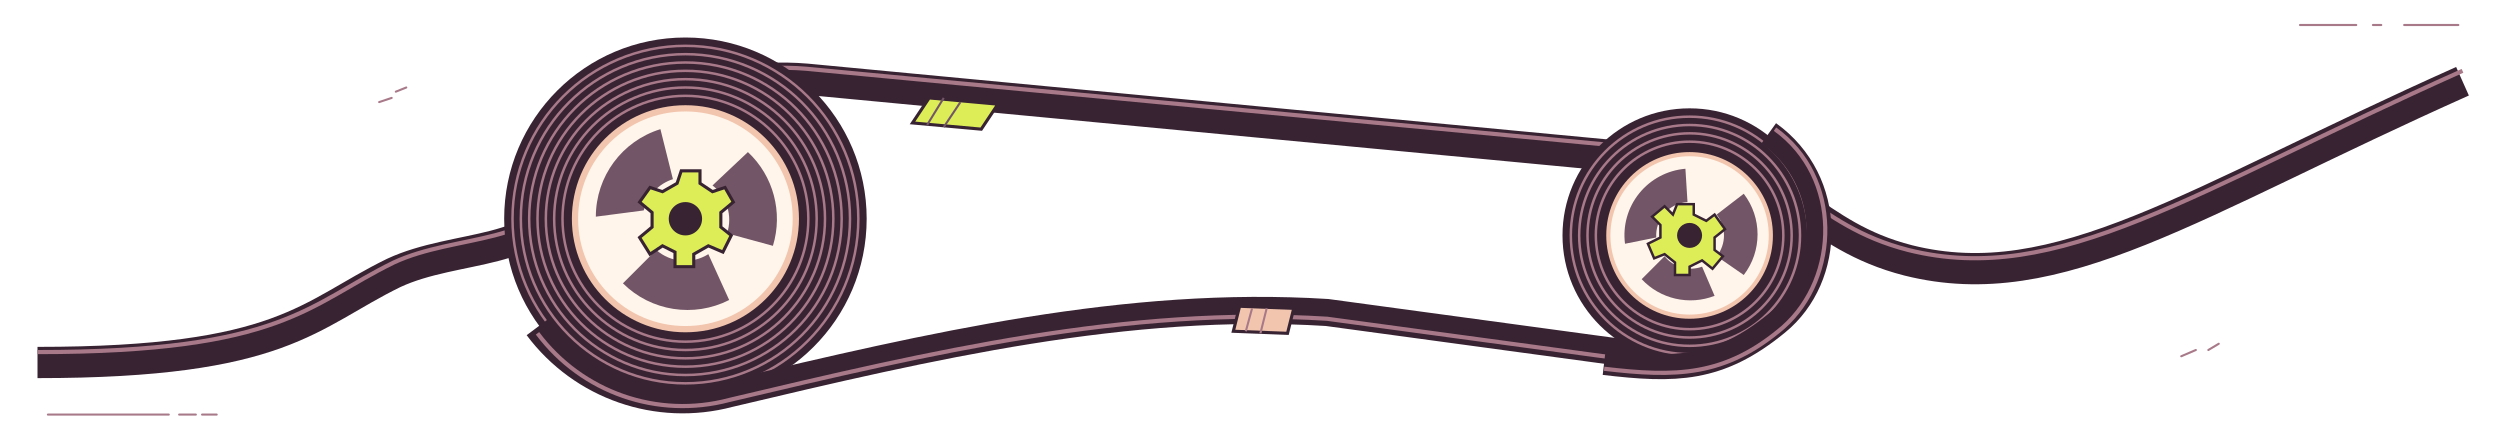
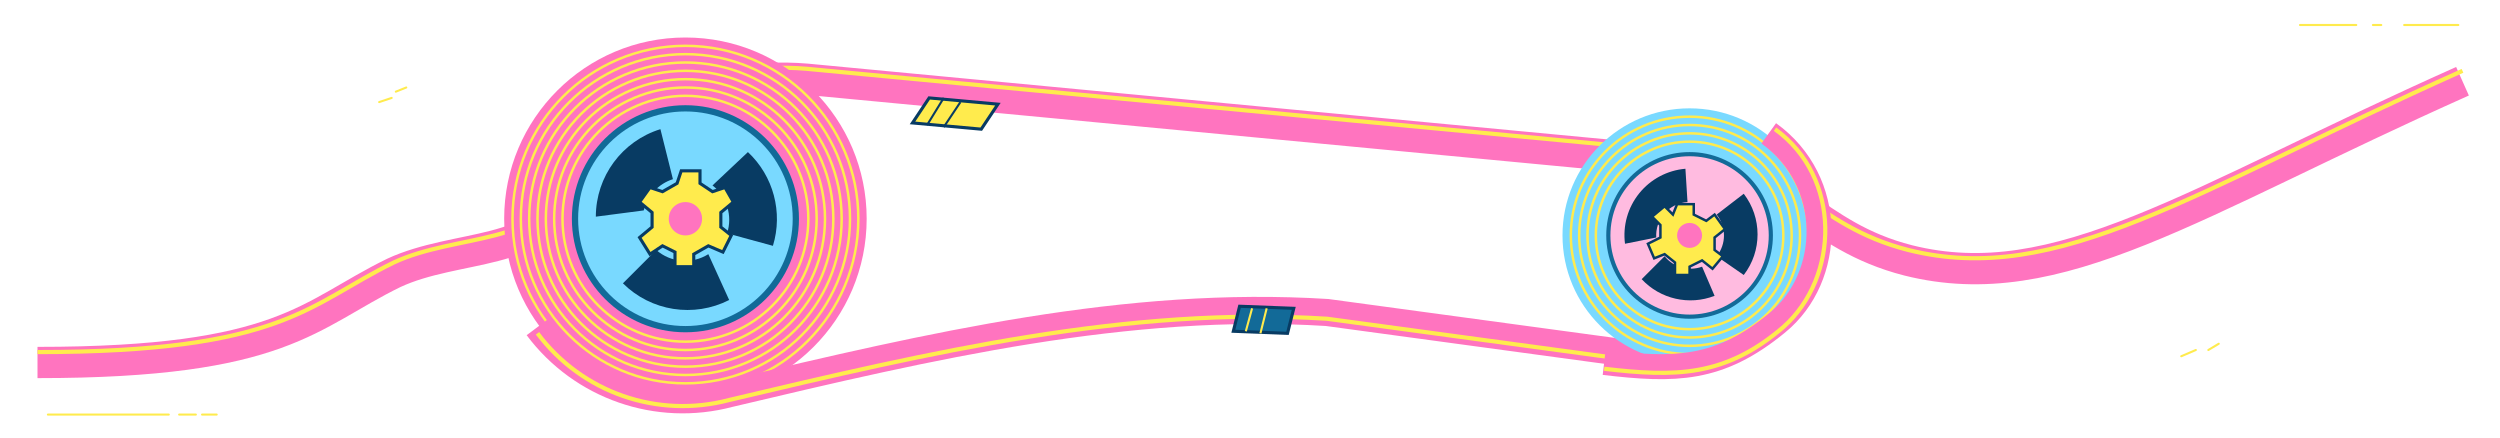
<svg xmlns="http://www.w3.org/2000/svg" viewBox="0 0 1200 210">
  <view id="reels" viewBox="225 0 690 210" />
-   <path d="M18 174C136 174 148 151 189 131C219 117 261 123 270 93C280 56 339 34 387 38L809 78C861 83 869 113 916 125C988 143 1052 97 1182 39" fill="none" stroke="#382333" stroke-width="15" />
-   <path d="M18 169C136 169 148 146 189 126C219 112 261 118 270 88C280 51 339 29 387 33L809 73C861 78 869 108 916 120C988 138 1052 92 1182 34" fill="none" stroke="#a87988" stroke-width="2" />
-   <path d="M446 47L479 50L471 62L438 59Z" fill="#dded58" stroke="#382333" stroke-width="1.5" />
-   <path d="M453 47L445 60M461 49L453 61" stroke="#725667" stroke-width="1" />
-   <circle cx="329" cy="105" r="87" fill="#382333" />
-   <g fill="none" stroke="#a87988" stroke-width="1.2">
+   <path d="M18 174C136 174 148 151 189 131C219 117 261 123 270 93C280 56 339 34 387 38L809 78C861 83 869 113 916 125C988 143 1052 97 1182 39" fill="none" stroke="#ff74bf" stroke-width="15" />
+   <path d="M18 169C136 169 148 146 189 126C219 112 261 118 270 88C280 51 339 29 387 33L809 73C861 78 869 108 916 120C988 138 1052 92 1182 34" fill="none" stroke="#ffeb4d" stroke-width="2" />
+   <path d="M446 47L479 50L471 62L438 59Z" fill="#ffeb4d" stroke="#083b63" stroke-width="1.5" />
+   <path d="M453 47L445 60M461 49L453 61" stroke="#083b63" stroke-width="1" />
+   <circle cx="329" cy="105" r="87" fill="#ff74bf" />
+   <g fill="none" stroke="#ffeb4d" stroke-width="1.2">
    <circle cx="329" cy="105" r="83" />
    <circle cx="329" cy="105" r="79" />
    <circle cx="329" cy="105" r="75" />
    <circle cx="329" cy="105" r="71" />
    <circle cx="329" cy="105" r="67" />
    <circle cx="329" cy="105" r="63" />
    <circle cx="329" cy="105" r="59" />
  </g>
-   <circle cx="329" cy="105" r="53" fill="#fff5ea" stroke="#f2c5ae" stroke-width="3" />
-   <path d="M317 62A44 44 0 0 0 286 104L309 101A21 21 0 0 1 323 86Z M359 73A44 44 0 0 1 371 118L349 112A21 21 0 0 0 342 89Z M350 144A44 44 0 0 1 299 136L315 120A21 21 0 0 0 340 122Z" fill="#725667" />
-   <path d="M327 88H336V94L342 98L348 96L352 103L346 108V115L351 119L347 127L340 124L333 128V134H324V127L318 124L312 128L307 120L313 115V108L307 103L312 96L318 98L325 94Z" transform="translate(0 -6)" fill="#dded58" stroke="#382333" stroke-width="1.5" />
-   <circle cx="329" cy="105" r="8" fill="#382333" />
-   <path d="M258 157A87 87 0 0 0 350 189C447 166 541 144 637 150L799 172" fill="none" stroke="#382333" stroke-width="13" />
-   <path d="M258 160A87 87 0 0 0 350 192C447 169 541 147 637 153L799 175" fill="none" stroke="#a87988" stroke-width="2" />
-   <circle cx="811" cy="113" r="61" fill="#382333" />
-   <g fill="none" stroke="#a87988" stroke-width="1.2">
+   <circle cx="329" cy="105" r="53" fill="#79d9ff" stroke="#126a98" stroke-width="3" />
+   <path d="M317 62A44 44 0 0 0 286 104L309 101A21 21 0 0 1 323 86Z M359 73A44 44 0 0 1 371 118L349 112A21 21 0 0 0 342 89Z M350 144A44 44 0 0 1 299 136L315 120A21 21 0 0 0 340 122Z" fill="#083b63" />
+   <path d="M327 88H336V94L342 98L348 96L352 103L346 108V115L351 119L347 127L340 124L333 128V134H324V127L318 124L312 128L307 120L313 115V108L307 103L312 96L318 98L325 94Z" transform="translate(0 -6)" fill="#ffeb4d" stroke="#083b63" stroke-width="1.5" />
+   <circle cx="329" cy="105" r="8" fill="#ff74bf" />
+   <path d="M258 157A87 87 0 0 0 350 189C447 166 541 144 637 150L799 172" fill="none" stroke="#ff74bf" stroke-width="13" />
+   <path d="M258 160A87 87 0 0 0 350 192C447 169 541 147 637 153L799 175" fill="none" stroke="#ffeb4d" stroke-width="2" />
+   <circle cx="811" cy="113" r="61" fill="#79d9ff" />
+   <g fill="none" stroke="#ffeb4d" stroke-width="1.2">
    <circle cx="811" cy="113" r="57" />
    <circle cx="811" cy="113" r="53" />
    <circle cx="811" cy="113" r="49" />
    <circle cx="811" cy="113" r="45" />
  </g>
-   <circle cx="811" cy="113" r="39" fill="#fff5ea" stroke="#f2c5ae" stroke-width="2" />
-   <path d="M809 81A32 32 0 0 0 780 117L795 114A16 16 0 0 1 810 97Z M837 93A32 32 0 0 1 837 132L824 123A16 16 0 0 0 824 103Z M823 142A32 32 0 0 1 788 134L799 123A16 16 0 0 0 817 128Z" fill="#725667" />
-   <path d="M805 98H813V103L819 106L823 103L828 110L823 114V120L827 123L822 129L817 125L811 128V132H804V126L799 122L794 124L791 117L797 114V108L793 104L799 99L803 103Z" fill="#dded58" stroke="#382333" stroke-width="1.2" />
-   <circle cx="811" cy="113" r="6" fill="#382333" />
-   <path d="M849 64C881 87 880 133 853 155C825 178 804 178 770 174" fill="none" stroke="#382333" stroke-width="12" />
-   <path d="M852 62C884 85 883 133 856 157C828 181 804 181 770 177" fill="none" stroke="#a87988" stroke-width="2" />
-   <path d="M595 147L621 148L618 160L592 159Z" fill="#f2c5ae" stroke="#382333" stroke-width="1.5" />
-   <path d="M601 148L598 159M608 148L605 160" stroke="#a87988" />
-   <g fill="none" stroke="#a87988" stroke-width="1" stroke-linecap="round">
+   <circle cx="811" cy="113" r="39" fill="#ffbbe0" stroke="#126a98" stroke-width="2" />
+   <path d="M809 81A32 32 0 0 0 780 117L795 114A16 16 0 0 1 810 97Z M837 93A32 32 0 0 1 837 132L824 123A16 16 0 0 0 824 103Z M823 142A32 32 0 0 1 788 134L799 123A16 16 0 0 0 817 128Z" fill="#083b63" />
+   <path d="M805 98H813V103L819 106L823 103L828 110L823 114V120L827 123L822 129L817 125L811 128V132H804V126L799 122L794 124L791 117L797 114V108L793 104L799 99L803 103Z" fill="#ffeb4d" stroke="#083b63" stroke-width="1.2" />
+   <circle cx="811" cy="113" r="6" fill="#ff74bf" />
+   <path d="M849 64C881 87 880 133 853 155C825 178 804 178 770 174" fill="none" stroke="#ff74bf" stroke-width="12" />
+   <path d="M852 62C884 85 883 133 856 157C828 181 804 181 770 177" fill="none" stroke="#ffeb4d" stroke-width="2" />
+   <path d="M595 147L621 148L618 160L592 159Z" fill="#126a98" stroke="#083b63" stroke-width="1.5" />
+   <path d="M601 148L598 159M608 148L605 160" stroke="#ffeb4d" />
+   <g fill="none" stroke="#ffeb4d" stroke-width="1" stroke-linecap="round">
    <path d="M23 199H81M86 199H94M97 199H104M1104 12H1131M1139 12H1143M1154 12H1180" />
    <path d="M182 49L188 47M190 44L195 42M1047 171L1054 168M1060 168L1065 165" />
  </g>
</svg>
